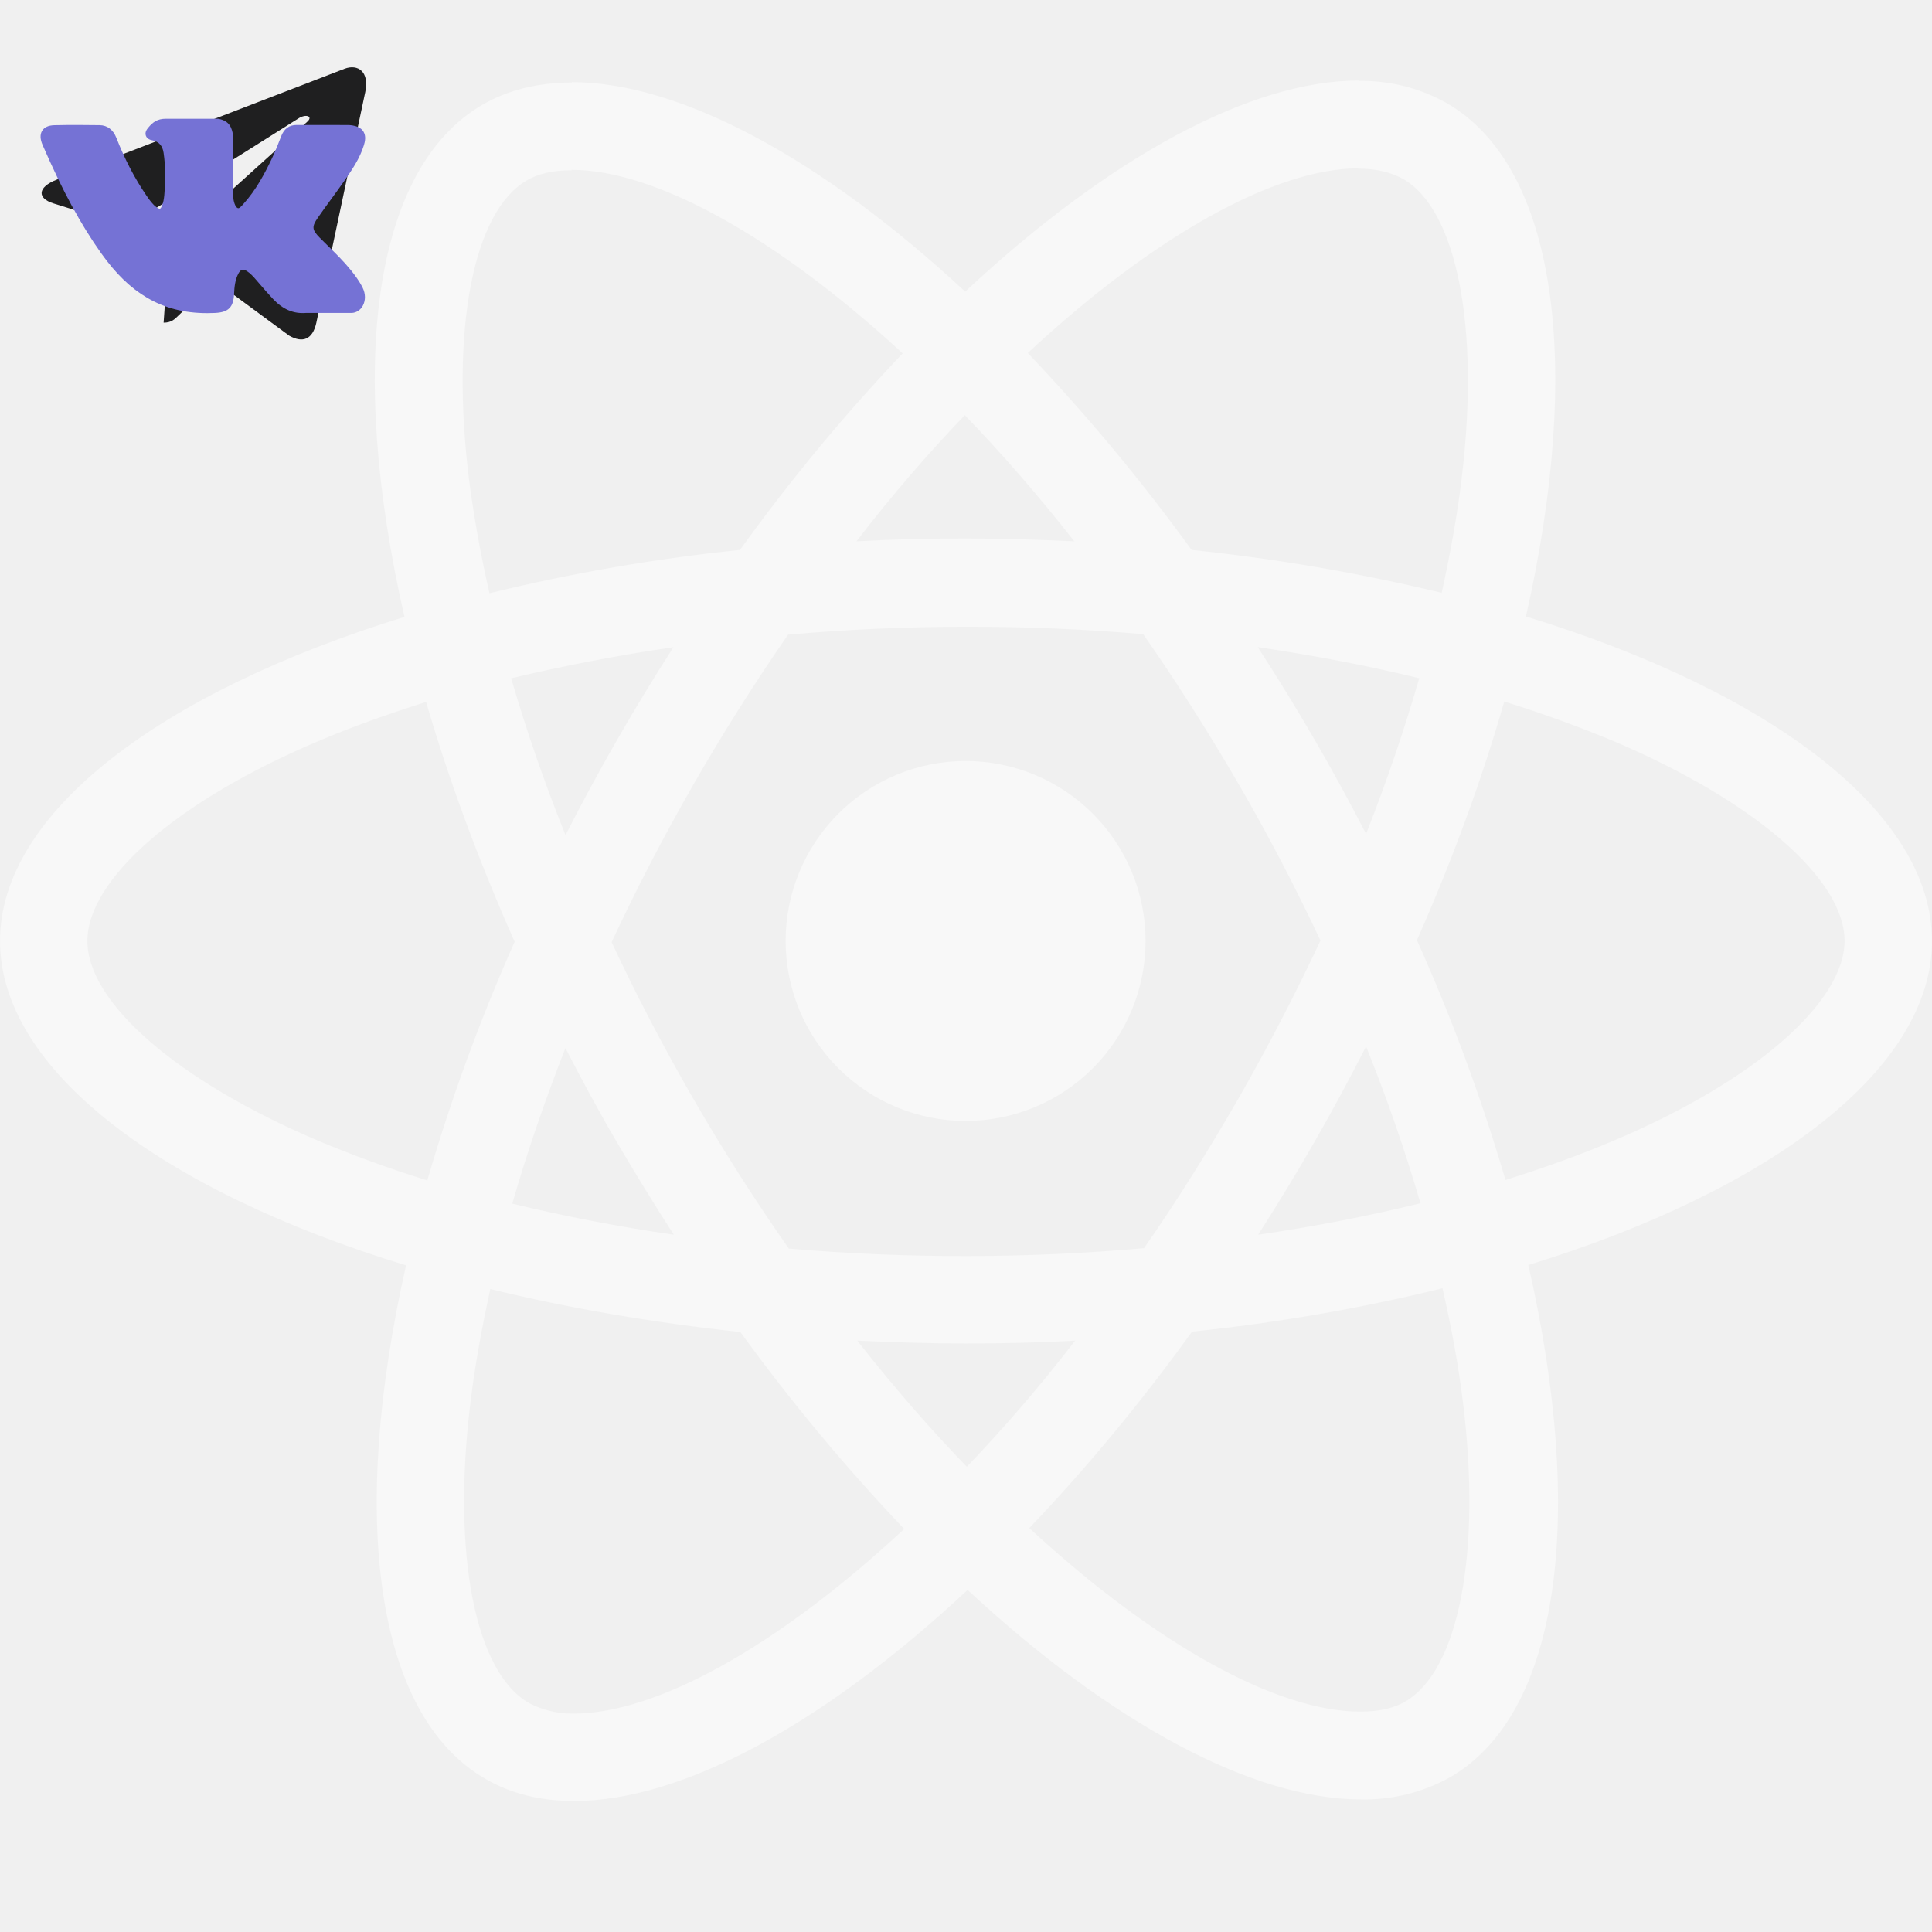
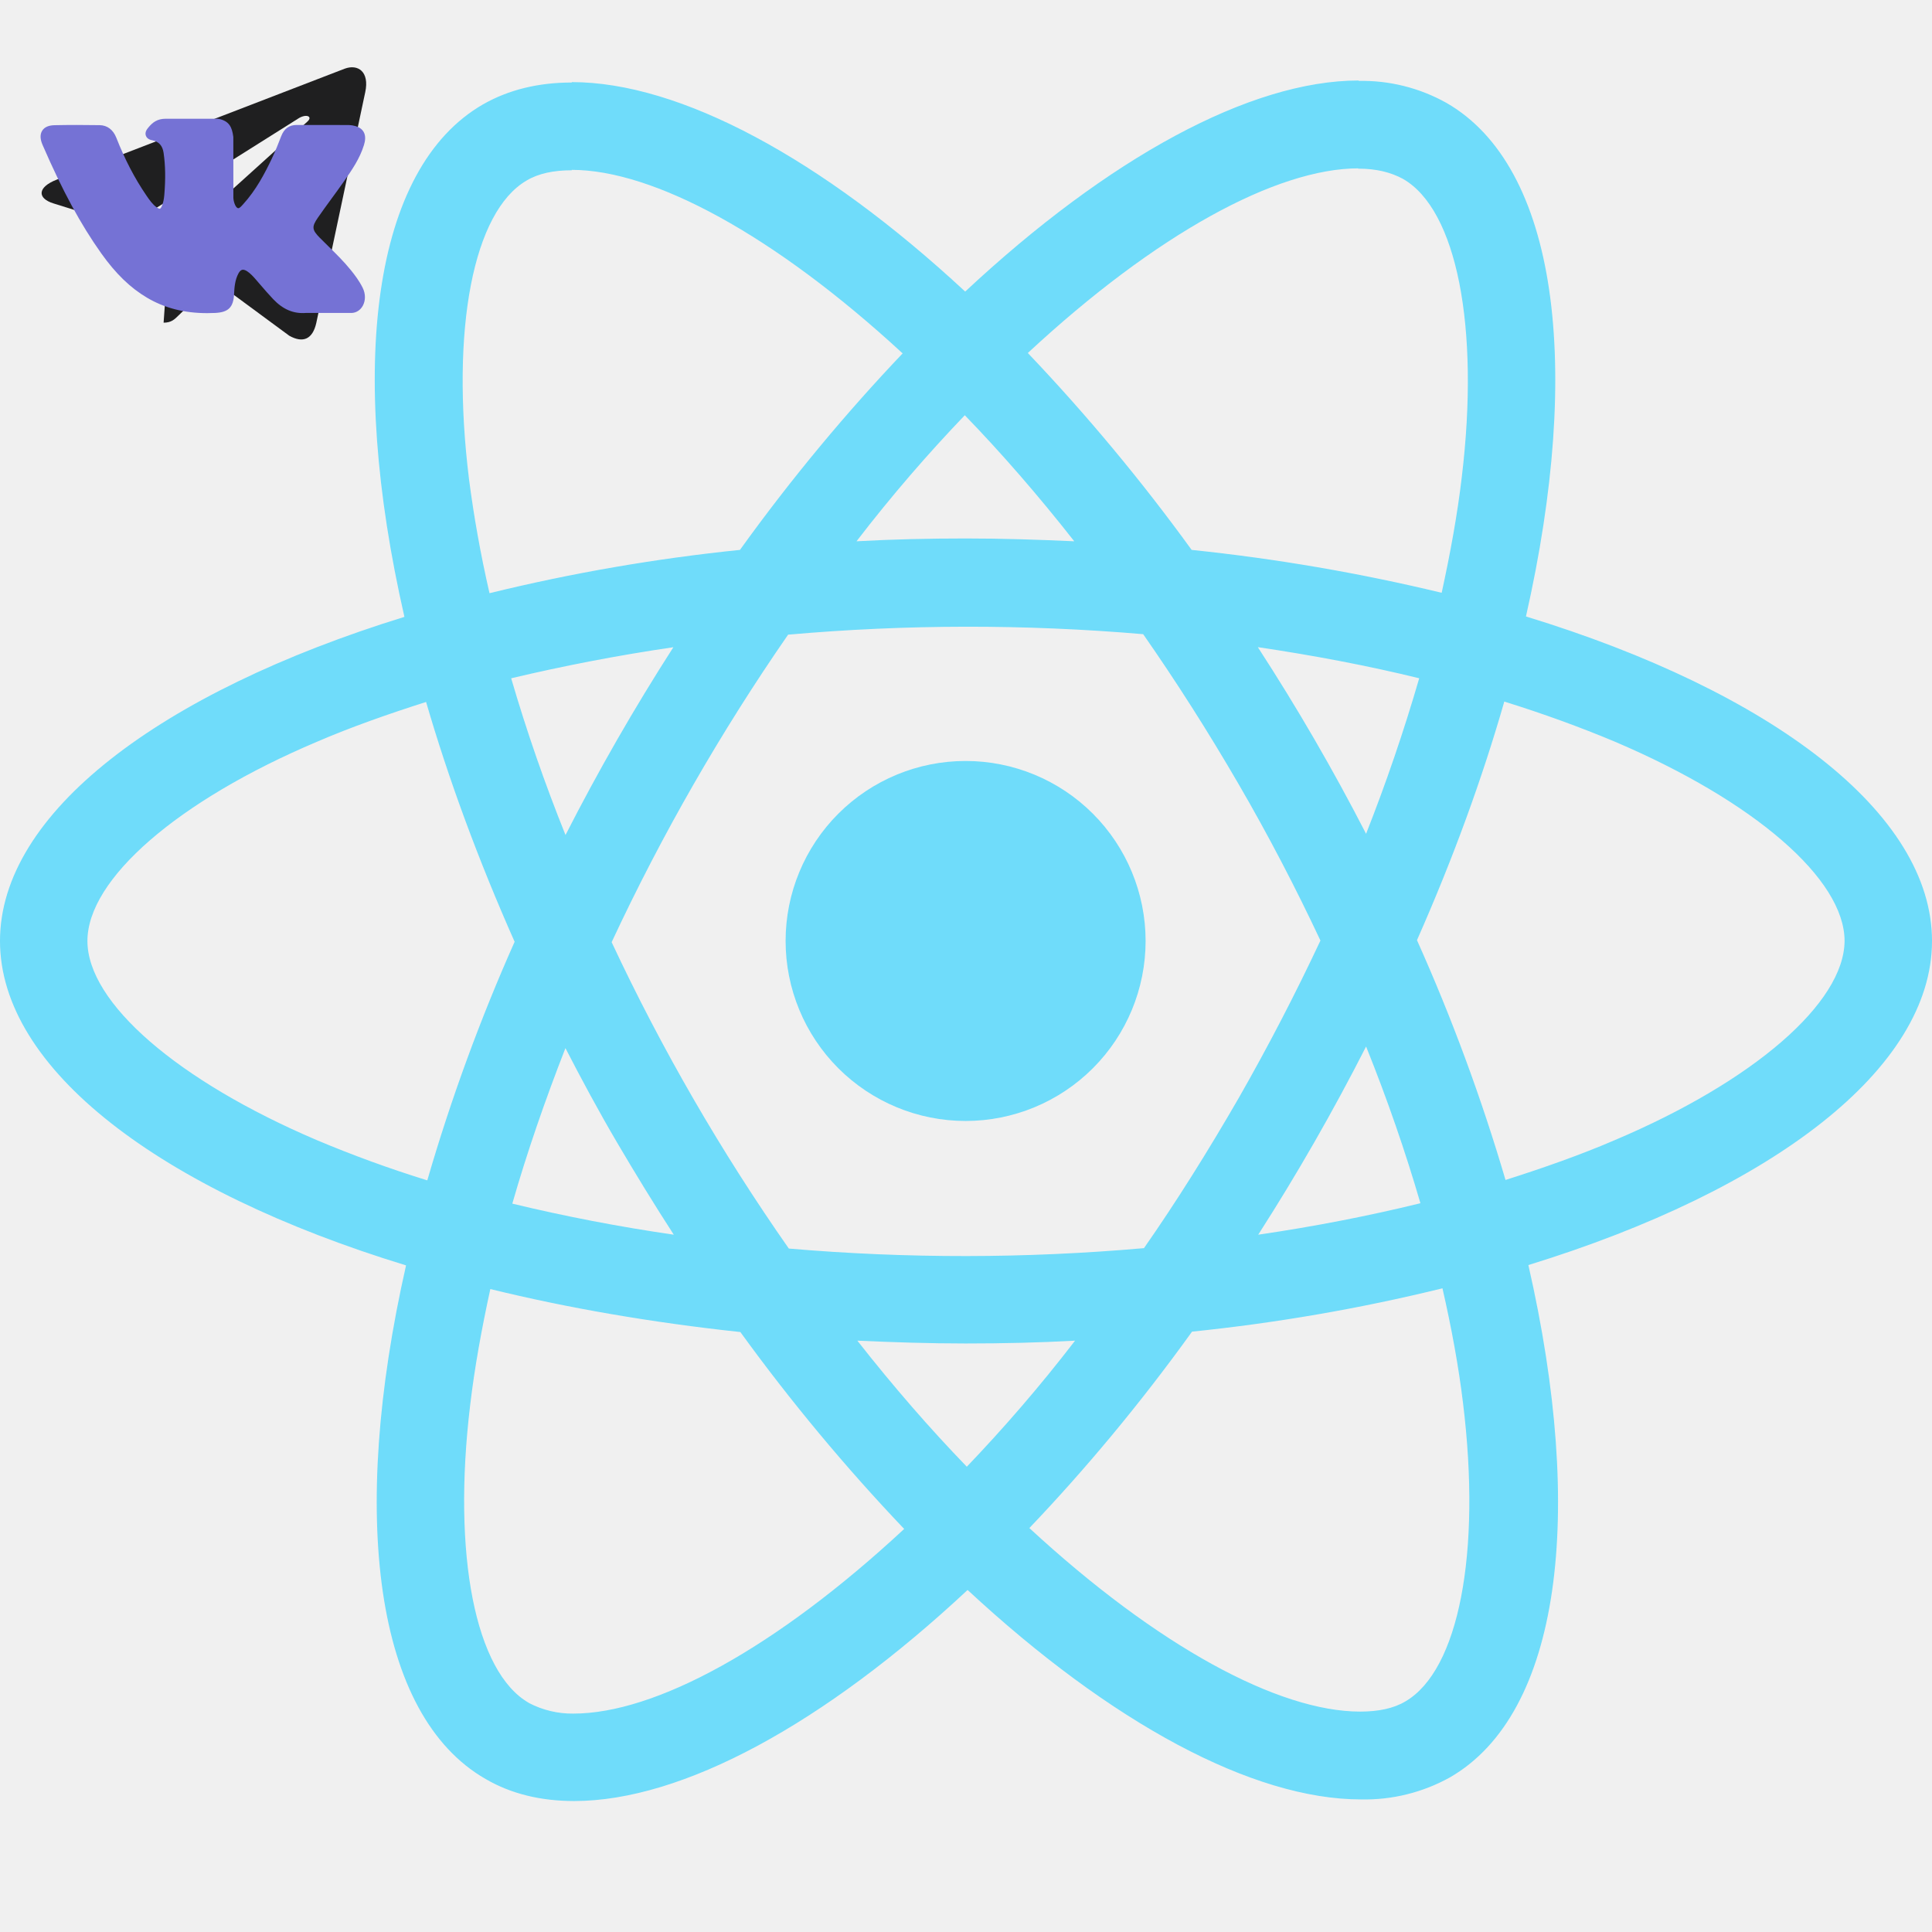
<svg xmlns="http://www.w3.org/2000/svg" width="100" height="100" viewBox="0 0 100 100" fill="none">
  <g id="react">
-     <path d="M100 48.704C100 42.079 91.704 35.8 78.983 31.908C81.921 18.946 80.617 8.629 74.867 5.325C73.473 4.545 71.897 4.152 70.3 4.188V8.729C71.237 8.729 71.992 8.917 72.625 9.263C75.396 10.854 76.6 16.904 75.662 24.692C75.438 26.608 75.071 28.625 74.621 30.683C70.361 29.657 66.037 28.915 61.679 28.463C59.083 24.881 56.25 21.476 53.2 18.271C59.846 12.096 66.083 8.713 70.325 8.713V4.167C64.717 4.167 57.379 8.163 49.958 15.092C42.542 8.208 35.2 4.25 29.596 4.25V8.792C33.817 8.792 40.075 12.158 46.721 18.292C43.867 21.292 41.013 24.692 38.3 28.463C33.933 28.91 29.602 29.659 25.337 30.704C24.867 28.667 24.521 26.692 24.275 24.796C23.317 17.004 24.5 10.954 27.254 9.346C27.863 8.979 28.658 8.813 29.596 8.813V4.271C27.887 4.271 26.333 4.638 24.992 5.408C19.262 8.713 17.979 19.004 20.933 31.929C8.254 35.846 0 42.1 0 48.704C0 55.329 8.296 61.608 21.017 65.496C18.079 78.463 19.383 88.779 25.133 92.079C26.458 92.854 28.008 93.221 29.717 93.221C35.325 93.221 42.663 89.225 50.083 82.296C57.5 89.183 64.838 93.138 70.446 93.138C72.055 93.172 73.644 92.778 75.05 91.996C80.779 88.696 82.062 78.404 79.108 65.479C91.746 61.588 100 55.308 100 48.704ZM73.458 35.108C72.667 37.833 71.749 40.519 70.708 43.158C69.005 39.845 67.134 36.62 65.104 33.496C68 33.925 70.792 34.454 73.463 35.108H73.458ZM64.125 56.817C62.538 59.567 60.904 62.179 59.212 64.604C53.097 65.143 46.946 65.15 40.829 64.625C37.321 59.613 34.252 54.307 31.658 48.767C34.248 43.213 37.304 37.889 40.792 32.85C46.906 32.31 53.055 32.302 59.171 32.825C60.862 35.25 62.517 37.842 64.104 40.575C65.654 43.242 67.062 45.95 68.346 48.683C67.048 51.45 65.64 54.163 64.125 56.817ZM70.708 54.167C71.808 56.896 72.75 59.629 73.521 62.279C70.854 62.933 68.037 63.483 65.125 63.908C67.147 60.756 69.01 57.505 70.708 54.167ZM50.042 75.917C48.146 73.958 46.25 71.779 44.375 69.392C46.208 69.475 48.083 69.538 49.979 69.538C51.896 69.538 53.792 69.496 55.646 69.392C53.812 71.779 51.917 73.958 50.042 75.917ZM34.875 63.908C32.066 63.501 29.276 62.965 26.517 62.3C27.271 59.671 28.208 56.958 29.267 54.25C30.104 55.875 30.983 57.508 31.942 59.142C32.9 60.771 33.875 62.363 34.875 63.908ZM49.938 21.492C51.833 23.45 53.729 25.629 55.604 28.017C53.771 27.933 51.896 27.871 50 27.871C48.083 27.871 46.188 27.913 44.333 28.017C46.167 25.629 48.062 23.45 49.938 21.492ZM34.854 33.5C32.833 36.646 30.969 39.89 29.271 43.221C28.201 40.565 27.262 37.857 26.458 35.108C29.125 34.475 31.942 33.925 34.854 33.5ZM16.408 59.017C9.192 55.942 4.525 51.904 4.525 48.704C4.525 45.504 9.192 41.446 16.408 38.392C18.158 37.638 20.075 36.963 22.054 36.333C23.217 40.325 24.746 44.483 26.637 48.746C24.852 52.755 23.341 56.881 22.117 61.096C20.181 60.497 18.276 59.803 16.408 59.017ZM27.375 88.142C24.604 86.558 23.4 80.5 24.337 72.717C24.562 70.8 24.929 68.779 25.379 66.721C29.371 67.7 33.733 68.454 38.321 68.946C40.917 72.528 43.75 75.933 46.8 79.138C40.154 85.313 33.917 88.696 29.675 88.696C28.875 88.705 28.085 88.516 27.375 88.146V88.142ZM75.725 72.613C76.683 80.4 75.5 86.454 72.746 88.063C72.138 88.429 71.342 88.592 70.404 88.592C66.183 88.592 59.925 85.229 53.279 79.092C56.133 76.1 58.987 72.696 61.7 68.925C66.067 68.478 70.398 67.729 74.662 66.683C75.133 68.742 75.496 70.717 75.725 72.613ZM83.571 59.017C81.821 59.771 79.904 60.446 77.925 61.075C76.679 56.839 75.148 52.692 73.342 48.663C75.217 44.425 76.721 40.288 77.862 36.313C79.883 36.942 81.796 37.638 83.592 38.392C90.808 41.467 95.475 45.504 95.475 48.704C95.454 51.904 90.787 55.963 83.571 59.017Z" fill="white" fill-opacity="0.5" />
-     <path d="M49.979 58.021C52.45 58.021 54.82 57.039 56.567 55.292C58.314 53.545 59.296 51.175 59.296 48.704C59.296 46.233 58.314 43.864 56.567 42.117C54.82 40.369 52.45 39.388 49.979 39.388C47.508 39.388 45.139 40.369 43.391 42.117C41.644 43.864 40.663 46.233 40.663 48.704C40.663 51.175 41.644 53.545 43.391 55.292C45.139 57.039 47.508 58.021 49.979 58.021Z" fill="white" fill-opacity="0.5" />
+     <path d="M100 48.704C100 42.079 91.704 35.8 78.983 31.908C81.921 18.946 80.617 8.629 74.867 5.325C73.473 4.545 71.897 4.152 70.3 4.188V8.729C71.237 8.729 71.992 8.917 72.625 9.263C75.396 10.854 76.6 16.904 75.662 24.692C75.438 26.608 75.071 28.625 74.621 30.683C70.361 29.657 66.037 28.915 61.679 28.463C59.083 24.881 56.25 21.476 53.2 18.271C59.846 12.096 66.083 8.713 70.325 8.713V4.167C64.717 4.167 57.379 8.163 49.958 15.092C42.542 8.208 35.2 4.25 29.596 4.25V8.792C33.817 8.792 40.075 12.158 46.721 18.292C43.867 21.292 41.013 24.692 38.3 28.463C33.933 28.91 29.602 29.659 25.337 30.704C24.867 28.667 24.521 26.692 24.275 24.796C23.317 17.004 24.5 10.954 27.254 9.346C27.863 8.979 28.658 8.813 29.596 8.813V4.271C27.887 4.271 26.333 4.638 24.992 5.408C19.262 8.713 17.979 19.004 20.933 31.929C8.254 35.846 0 42.1 0 48.704C0 55.329 8.296 61.608 21.017 65.496C18.079 78.463 19.383 88.779 25.133 92.079C26.458 92.854 28.008 93.221 29.717 93.221C35.325 93.221 42.663 89.225 50.083 82.296C57.5 89.183 64.838 93.138 70.446 93.138C72.055 93.172 73.644 92.778 75.05 91.996C80.779 88.696 82.062 78.404 79.108 65.479C91.746 61.588 100 55.308 100 48.704ZM73.458 35.108C72.667 37.833 71.749 40.519 70.708 43.158C69.005 39.845 67.134 36.62 65.104 33.496C68 33.925 70.792 34.454 73.463 35.108H73.458ZM64.125 56.817C62.538 59.567 60.904 62.179 59.212 64.604C53.097 65.143 46.946 65.15 40.829 64.625C37.321 59.613 34.252 54.307 31.658 48.767C34.248 43.213 37.304 37.889 40.792 32.85C46.906 32.31 53.055 32.302 59.171 32.825C60.862 35.25 62.517 37.842 64.104 40.575C65.654 43.242 67.062 45.95 68.346 48.683C67.048 51.45 65.64 54.163 64.125 56.817ZM70.708 54.167C71.808 56.896 72.75 59.629 73.521 62.279C70.854 62.933 68.037 63.483 65.125 63.908C67.147 60.756 69.01 57.505 70.708 54.167ZM50.042 75.917C48.146 73.958 46.25 71.779 44.375 69.392C46.208 69.475 48.083 69.538 49.979 69.538C51.896 69.538 53.792 69.496 55.646 69.392C53.812 71.779 51.917 73.958 50.042 75.917ZM34.875 63.908C32.066 63.501 29.276 62.965 26.517 62.3C27.271 59.671 28.208 56.958 29.267 54.25C30.104 55.875 30.983 57.508 31.942 59.142C32.9 60.771 33.875 62.363 34.875 63.908ZM49.938 21.492C51.833 23.45 53.729 25.629 55.604 28.017C53.771 27.933 51.896 27.871 50 27.871C48.083 27.871 46.188 27.913 44.333 28.017C46.167 25.629 48.062 23.45 49.938 21.492ZM34.854 33.5C32.833 36.646 30.969 39.89 29.271 43.221C28.201 40.565 27.262 37.857 26.458 35.108C29.125 34.475 31.942 33.925 34.854 33.5ZM16.408 59.017C9.192 55.942 4.525 51.904 4.525 48.704C4.525 45.504 9.192 41.446 16.408 38.392C18.158 37.638 20.075 36.963 22.054 36.333C23.217 40.325 24.746 44.483 26.637 48.746C24.852 52.755 23.341 56.881 22.117 61.096C20.181 60.497 18.276 59.803 16.408 59.017ZM27.375 88.142C24.604 86.558 23.4 80.5 24.337 72.717C24.562 70.8 24.929 68.779 25.379 66.721C29.371 67.7 33.733 68.454 38.321 68.946C40.917 72.528 43.75 75.933 46.8 79.138C40.154 85.313 33.917 88.696 29.675 88.696C28.875 88.705 28.085 88.516 27.375 88.146V88.142ZM75.725 72.613C76.683 80.4 75.5 86.454 72.746 88.063C72.138 88.429 71.342 88.592 70.404 88.592C66.183 88.592 59.925 85.229 53.279 79.092C56.133 76.1 58.987 72.696 61.7 68.925C66.067 68.478 70.398 67.729 74.662 66.683C75.133 68.742 75.496 70.717 75.725 72.613ZM83.571 59.017C81.821 59.771 79.904 60.446 77.925 61.075C76.679 56.839 75.148 52.692 73.342 48.663C75.217 44.425 76.721 40.288 77.862 36.313C79.883 36.942 81.796 37.638 83.592 38.392C90.808 41.467 95.475 45.504 95.475 48.704C95.454 51.904 90.787 55.963 83.571 59.017Z" fill="#61DAFB" fill-opacity="0.9" />
+     <path d="M49.979 58.021C52.45 58.021 54.82 57.039 56.567 55.292C58.314 53.545 59.296 51.175 59.296 48.704C59.296 46.233 58.314 43.864 56.567 42.117C54.82 40.369 52.45 39.388 49.979 39.388C47.508 39.388 45.139 40.369 43.391 42.117C41.644 43.864 40.663 46.233 40.663 48.704C40.663 51.175 41.644 53.545 43.391 55.292C45.139 57.039 47.508 58.021 49.979 58.021Z" fill="#61DAFB" fill-opacity="0.9" />
  </g>
  <g id="tg">
    <path d="M18.906 4.764L16.37 16.721C16.179 17.564 15.68 17.774 14.972 17.377L11.108 14.53L9.245 16.323C9.038 16.53 8.866 16.702 8.468 16.702L8.746 12.768L15.905 6.299C16.217 6.022 15.838 5.867 15.422 6.145L6.571 11.719L2.76 10.526C1.932 10.267 1.917 9.697 2.933 9.299L17.837 3.557C18.527 3.299 19.131 3.71 18.906 4.764Z" fill="#1F1F20" />
  </g>
  <g id="vk">
    <path d="M18.17 13.994C17.804 13.539 17.388 13.131 16.986 12.737C16.843 12.597 16.695 12.452 16.553 12.308C16.144 11.893 16.129 11.738 16.453 11.267C16.677 10.942 16.915 10.617 17.144 10.303C17.353 10.018 17.568 9.724 17.775 9.428L17.817 9.367C18.212 8.801 18.62 8.216 18.837 7.51C18.894 7.324 18.953 7.05 18.817 6.82C18.682 6.591 18.419 6.522 18.234 6.489C18.142 6.473 18.051 6.471 17.966 6.471L15.381 6.469L15.36 6.468C14.969 6.468 14.705 6.659 14.554 7.052C14.41 7.427 14.252 7.827 14.071 8.207C13.712 8.963 13.255 9.834 12.595 10.561L12.567 10.592C12.489 10.679 12.4 10.777 12.336 10.777C12.326 10.777 12.315 10.775 12.303 10.771C12.166 10.716 12.074 10.373 12.079 10.213C12.079 10.211 12.079 10.209 12.079 10.206L12.077 7.111C12.077 7.1 12.076 7.089 12.075 7.078C12.009 6.575 11.863 6.262 11.313 6.15C11.298 6.147 11.283 6.146 11.268 6.146H8.581C8.143 6.146 7.901 6.33 7.675 6.606C7.613 6.68 7.486 6.834 7.549 7.02C7.613 7.209 7.821 7.25 7.889 7.263C8.225 7.329 8.415 7.542 8.468 7.915C8.562 8.561 8.574 9.251 8.505 10.087C8.485 10.319 8.447 10.498 8.385 10.651C8.37 10.687 8.318 10.804 8.266 10.804C8.249 10.804 8.201 10.797 8.112 10.734C7.904 10.586 7.751 10.375 7.574 10.114C6.969 9.228 6.461 8.252 6.021 7.129C5.858 6.716 5.553 6.485 5.163 6.478C4.734 6.471 4.345 6.468 3.974 6.468C3.569 6.468 3.193 6.472 2.826 6.48C2.512 6.486 2.295 6.583 2.181 6.77C2.066 6.957 2.074 7.203 2.203 7.5C3.237 9.883 4.175 11.615 5.243 13.117C5.992 14.168 6.743 14.896 7.607 15.407C8.517 15.946 9.536 16.208 10.724 16.208C10.858 16.208 10.998 16.205 11.138 16.198C11.828 16.163 12.084 15.904 12.116 15.208C12.132 14.852 12.169 14.479 12.338 14.161C12.444 13.961 12.544 13.961 12.576 13.961C12.639 13.961 12.717 13.991 12.801 14.047C12.951 14.148 13.08 14.284 13.186 14.403C13.285 14.516 13.383 14.63 13.482 14.745C13.694 14.991 13.913 15.246 14.143 15.487C14.645 16.016 15.197 16.249 15.832 16.198H18.202C18.207 16.198 18.212 16.198 18.218 16.198C18.454 16.182 18.658 16.046 18.779 15.825C18.928 15.552 18.925 15.204 18.771 14.893C18.596 14.541 18.369 14.241 18.17 13.994Z" fill="#7572D5" />
  </g>
</svg>
